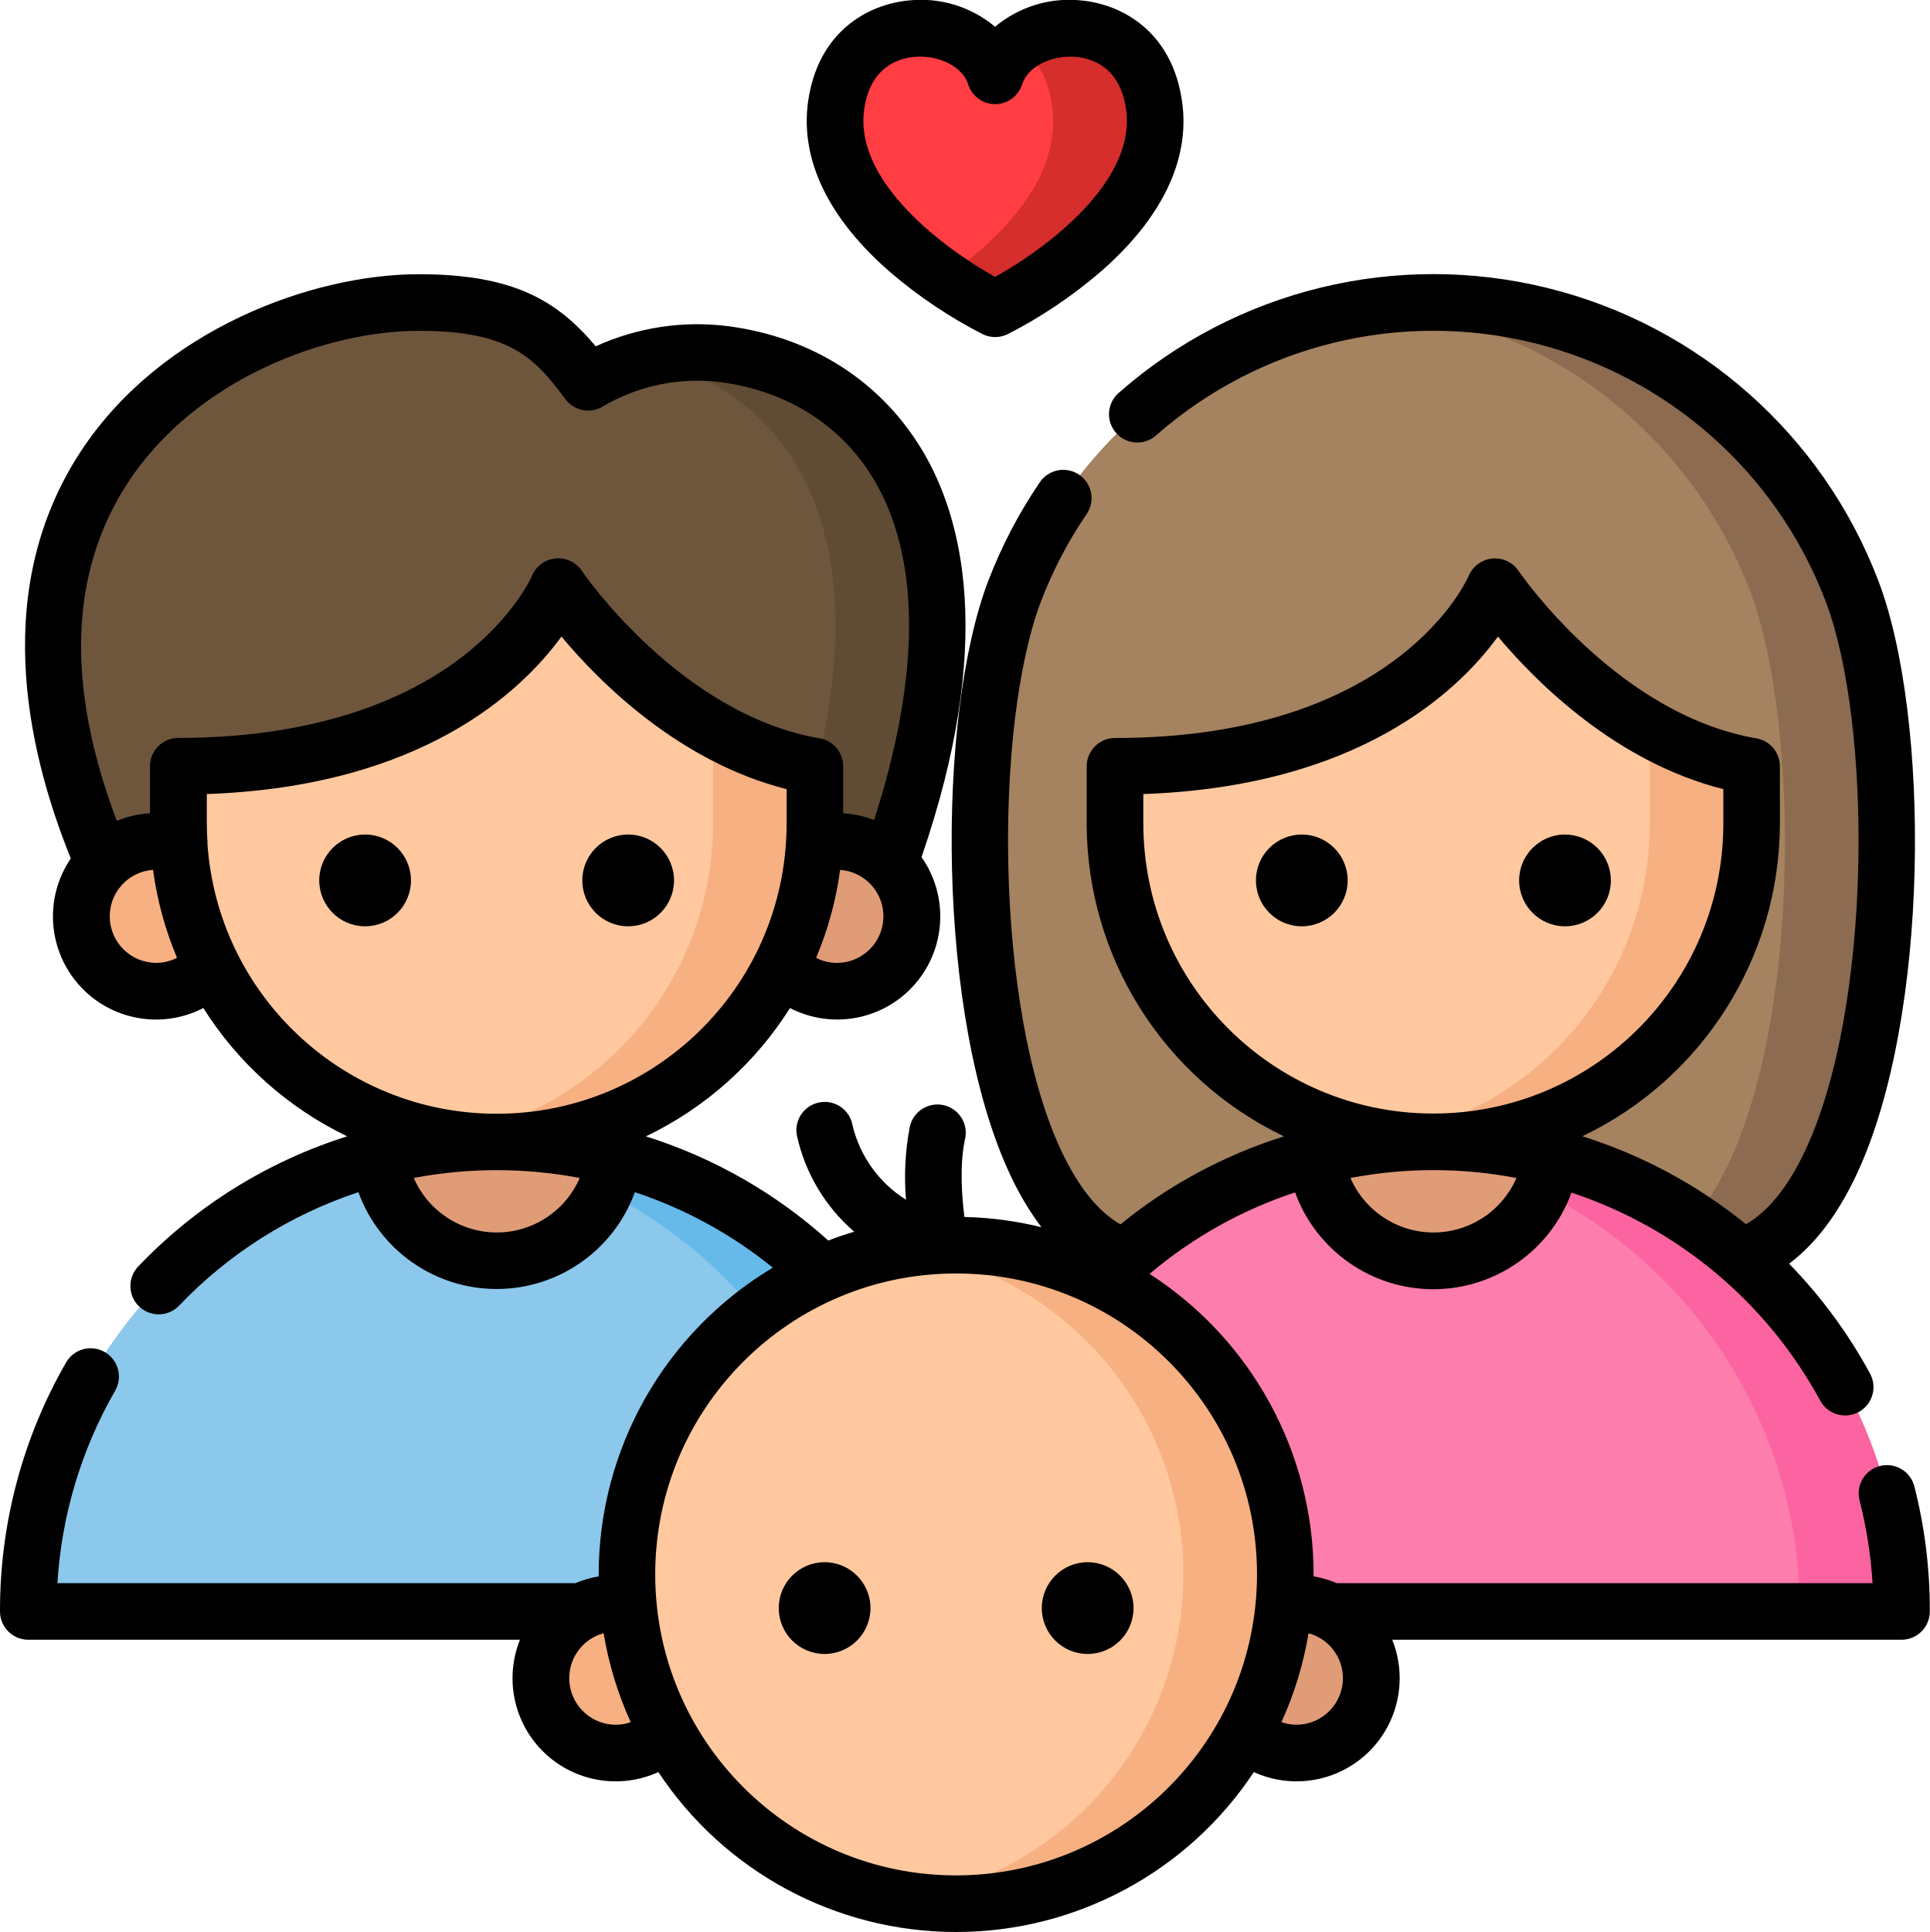
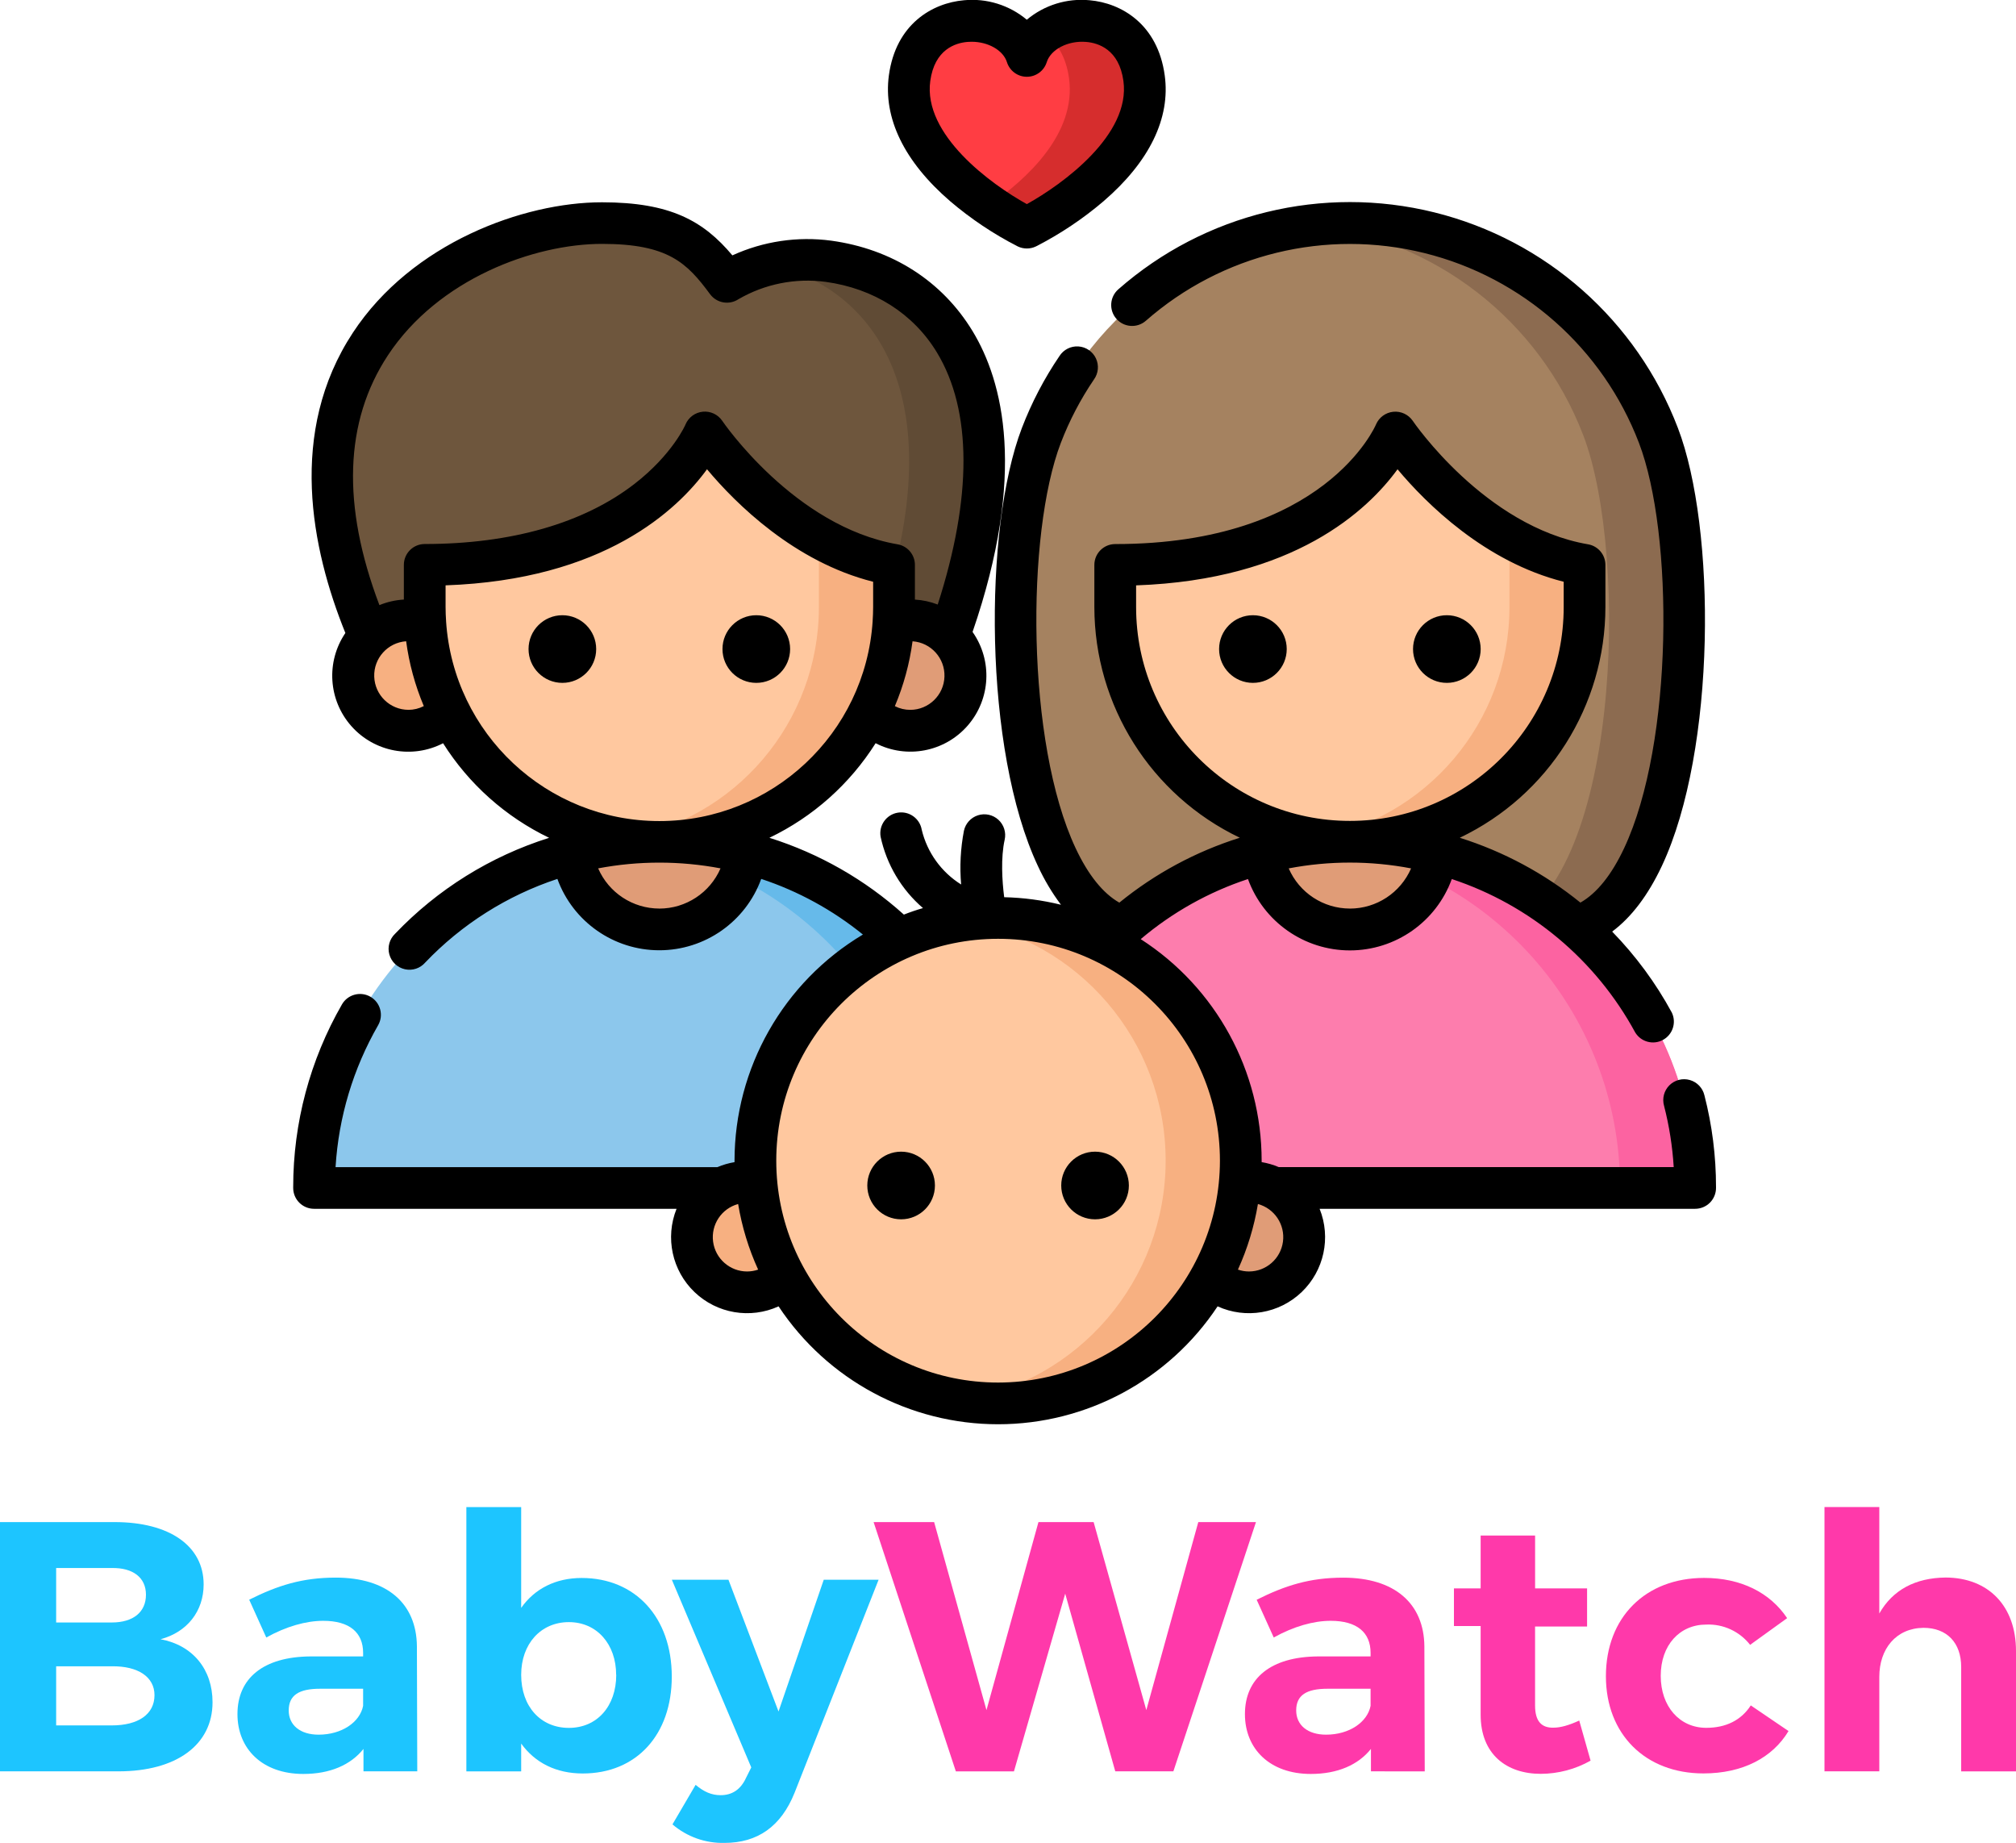
- <svg xmlns="http://www.w3.org/2000/svg" viewBox="0 0 511.58 512">
+ <svg xmlns="http://www.w3.org/2000/svg" viewBox="0 0 724.86 662.49">
  <defs>
-     <style>.cls-1{fill:#6e563d;}.cls-2{fill:#604b35;}.cls-3{fill:#e09c77;}.cls-4{fill:#f7b081;}.cls-5{fill:#a58260;}.cls-6{fill:#8c6b50;}.cls-7{fill:#ff3d43;}.cls-8{fill:#d62d2d;}.cls-9{fill:#ffc89f;}.cls-10{fill:#8cc7ec;}.cls-11{fill:#66baea;}.cls-12{fill:#fd7dad;}.cls-13{fill:#fc63a1;}</style>
+     <style>.cls-1{fill:#6e563d;}.cls-2{fill:#604b35;}.cls-3{fill:#e09c77;}.cls-4{fill:#f7b081;}.cls-5{fill:#a58260;}.cls-6{fill:#8c6b50;}.cls-7{fill:#ff3d43;}.cls-8{fill:#d62d2d;}.cls-9{fill:#ffc89f;}.cls-10{fill:#8cc7ec;}.cls-11{fill:#66baea;}.cls-12{fill:#fd7dad;}.cls-13{fill:#fc63a1;}.cls-14{fill:#1dc5ff;}.cls-15{fill:#ff39aa;}</style>
  </defs>
  <g id="katman_2" data-name="katman 2">
    <g id="katman_1-2" data-name="katman 1">
-       <path class="cls-1" d="M27.52,229C-18.56,122.2,64.9,80.17,111,80.17h0c25.51,0,34.86,7.55,44.89,21.15a56.28,56.28,0,0,1,36.51-7.43c39.25,5.38,76.32,43.48,43.36,134.76" />
-       <path class="cls-2" d="M192.41,93.9a56.45,56.45,0,0,0-21,1.1c36.85,8.34,68.6,47.08,37.33,133.67h27C268.73,137.38,231.66,99.27,192.41,93.9Z" />
-       <path class="cls-3" d="M221.88,223a19.81,19.81,0,0,0-6.08,1A83.84,83.84,0,0,1,207.08,256a19.84,19.84,0,1,0,14.8-33Z" />
-       <path class="cls-4" d="M47.49,223.94A19.85,19.85,0,1,0,56.21,256,83.83,83.83,0,0,1,47.49,223.94Z" />
-       <path class="cls-5" d="M461.58,333.24c42.5-14.36,45.91-133.34,29.28-176.71A118.82,118.82,0,0,0,379.93,80.17h0A118.83,118.83,0,0,0,269,156.53c-16.62,43.37-13.21,162.34,29.29,176.71Z" />
-       <path class="cls-6" d="M490.86,156.53A118.82,118.82,0,0,0,379.93,80.17h0a119.09,119.09,0,0,0-13.5.77,118.86,118.86,0,0,1,97.43,75.59c16.62,43.37,13.22,162.34-29.28,176.71h27C504.08,318.87,507.49,199.9,490.86,156.53Z" />
-       <path class="cls-7" d="M263.79,20.1c-5.23-16.69-38.41-19.4-42.16,8-4.26,31.16,42.16,53.73,42.16,53.73s46.42-22.57,42.16-53.73C302.2.7,269,3.41,263.79,20.1Z" />
-       <path class="cls-8" d="M305.95,28.1C303,6.32,281.4,3.57,270,11.75c4.45,3.3,7.84,8.63,8.9,16.35,2.73,20-15.32,36.39-28.66,45.62a113.93,113.93,0,0,0,13.5,8.11S310.21,59.26,305.95,28.1Z" />
-       <path class="cls-9" d="M216,203.06c-40.88-7-68-47.66-68-47.66s-19.42,47.66-100.71,47.66v15.17a84.37,84.37,0,0,0,84.37,84.37h0A84.37,84.37,0,0,0,216,218.24Z" />
-       <path class="cls-4" d="M189,193.15v25.09a84.38,84.38,0,0,1-70.87,83.28,85,85,0,0,0,13.5,1.09h0A84.37,84.37,0,0,0,216,218.24V203.06A84,84,0,0,1,189,193.15Z" />
-       <path class="cls-9" d="M464.3,203.06c-40.88-7-68-47.66-68-47.66s-19.42,47.66-100.71,47.66v15.17a84.37,84.37,0,0,0,84.37,84.37h0a84.37,84.37,0,0,0,84.37-84.37V203.06Z" />
-       <path class="cls-4" d="M437.31,193.15v25.09a84.38,84.38,0,0,1-70.87,83.28,85,85,0,0,0,13.5,1.09h0a84.37,84.37,0,0,0,84.37-84.37V203.06A84,84,0,0,1,437.31,193.15Z" />
-       <path class="cls-10" d="M255.79,427H7.5v-.3A124.14,124.14,0,0,1,131.64,302.61h0A124.14,124.14,0,0,1,255.79,426.75Z" />
-       <path class="cls-11" d="M131.64,302.61h0a125.39,125.39,0,0,0-13.5.73A124.16,124.16,0,0,1,228.79,426.75v.3h27v-.3A124.14,124.14,0,0,0,131.64,302.61Z" />
-       <path class="cls-3" d="M162.89,306.58a124.35,124.35,0,0,0-31.25-4h0a124.35,124.35,0,0,0-31.25,4,31.5,31.5,0,0,0,62.5,0Z" />
-       <path class="cls-12" d="M504.08,427H255.79v-.3A124.14,124.14,0,0,1,379.93,302.61h0A124.14,124.14,0,0,1,504.08,426.75v.3Z" />
-       <path class="cls-13" d="M379.93,302.61h0a125.39,125.39,0,0,0-13.5.73A124.16,124.16,0,0,1,477.08,426.75v.3h27v-.3A124.14,124.14,0,0,0,379.93,302.61Z" />
-       <path class="cls-3" d="M411.18,306.58a124.35,124.35,0,0,0-31.25-4h0a124.35,124.35,0,0,0-31.25,4,31.5,31.5,0,0,0,62.5,0Z" />
-       <circle class="cls-9" cx="253.44" cy="417.24" r="87.26" />
-       <path class="cls-4" d="M253.44,330a88,88,0,0,0-13.5,1,87.27,87.27,0,0,1,0,172.43A87.26,87.26,0,1,0,253.44,330Z" />
-       <path class="cls-3" d="M343.68,424.88a19.64,19.64,0,0,0-3.34.29A86.7,86.7,0,0,1,330,459.09a19.84,19.84,0,1,0,13.65-34.21Z" />
-       <path class="cls-4" d="M166.55,425.17a19.65,19.65,0,0,0-3.34-.29,19.85,19.85,0,1,0,13.65,34.21A86.7,86.7,0,0,1,166.55,425.17Z" />
-       <path d="M345.07,221.16a12.16,12.16,0,1,0,12.16,12.16A12.17,12.17,0,0,0,345.07,221.16Z" />
-       <path d="M414.8,221.16A12.16,12.16,0,1,0,427,233.32,12.17,12.17,0,0,0,414.8,221.16Z" />
-       <path d="M96.78,221.16a12.16,12.16,0,1,0,12.16,12.16A12.17,12.17,0,0,0,96.78,221.16Z" />
-       <path d="M166.51,221.16a12.16,12.16,0,1,0,12.16,12.16A12.17,12.17,0,0,0,166.51,221.16Z" />
-       <path d="M507.4,393.74a7.5,7.5,0,0,0-14.52,3.75,116.78,116.78,0,0,1,3.48,22.06h-142a27.14,27.14,0,0,0-6.16-1.79c0-.17,0-.34,0-.51a94.76,94.76,0,0,0-43.48-79.65A115.7,115.7,0,0,1,343.29,316a39,39,0,0,0,73.27.06,116.71,116.71,0,0,1,65.94,55.14A7.5,7.5,0,0,0,495.69,364a131.94,131.94,0,0,0-21.45-29.11c6.93-5.17,12.91-13.06,17.86-23.58,19.62-41.73,19.57-121.47,5.77-157.47A126.23,126.23,0,0,0,296.68,104a7.5,7.5,0,1,0,9.89,11.27,111.27,111.27,0,0,1,177.29,43.9c12.5,32.62,12.5,107.77-5.34,145.72-4.53,9.63-9.8,16.17-15.71,19.54a131.62,131.62,0,0,0-43.37-23.31,92,92,0,0,0,52.36-82.93V203.06a7.5,7.5,0,0,0-6.23-7.39c-37.12-6.38-62.82-44.06-63.07-44.43a7.57,7.57,0,0,0-13.18,1.34c-.18.43-18.39,43-93.77,43a7.5,7.5,0,0,0-7.5,7.5v15.17a92,92,0,0,0,52.3,82.9A130.41,130.41,0,0,0,297,324.47c-5.9-3.37-11.17-9.91-15.7-19.54C263.51,267,263.5,191.84,276,159.21a111.78,111.78,0,0,1,11.92-22.81,7.5,7.5,0,1,0-12.4-8.43A126.85,126.85,0,0,0,262,153.84c-13.8,36-13.85,115.73,5.77,157.47a76.82,76.82,0,0,0,8.28,13.91,94.46,94.46,0,0,0-20.41-2.71c-.75-5.87-1.26-14.18.17-20.65a7.5,7.5,0,1,0-14.65-3.22,70.42,70.42,0,0,0-1,19.3A32,32,0,0,1,226,298.29a7.5,7.5,0,0,0-14.8,2.46,46.84,46.84,0,0,0,15.24,25.67q-3.49,1-6.87,2.34a131,131,0,0,0-48.35-27.61,92.5,92.5,0,0,0,38.19-34,27.32,27.32,0,0,0,34.86-40c19.57-56.83,10.94-90.13,0-108.14s-28.93-29.52-50.86-32.52a64.85,64.85,0,0,0-35.5,5.29C147.5,79.34,135.63,72.67,111,72.67c-28.25,0-68.32,14.65-89.5,46.83-23.51,35.7-15,77.68-2.73,108A27.32,27.32,0,0,0,53.9,267.14a92.5,92.5,0,0,0,38.13,34,130.83,130.83,0,0,0-55.38,34.48A7.5,7.5,0,1,0,47.48,346,116,116,0,0,1,95,315.94a39,39,0,0,0,73.29,0,115.86,115.86,0,0,1,36.56,20,94.8,94.8,0,0,0-46.16,81.31c0,.17,0,.34,0,.51a27.14,27.14,0,0,0-6.16,1.79H15.22a116.51,116.51,0,0,1,15.3-51,7.5,7.5,0,1,0-13-7.49A131.62,131.62,0,0,0,0,426.75v.3a7.5,7.5,0,0,0,7.5,7.5H137.83a27.33,27.33,0,0,0,36.68,35.07,94.68,94.68,0,0,0,157.85,0,27.33,27.33,0,0,0,36.68-35.07h135a7.5,7.5,0,0,0,7.5-7.5v-.3A132,132,0,0,0,507.4,393.74ZM221.88,255.18a12.17,12.17,0,0,1-5.55-1.33,91.15,91.15,0,0,0,6.36-23.32,12.34,12.34,0,0,1-.81,24.65ZM34,127.75c18.14-27.54,52.62-40.08,77-40.08,23.79,0,30.55,6.84,38.86,18.1a7.54,7.54,0,0,0,10.21,1.78,49.39,49.39,0,0,1,31.31-6.23c17.35,2.38,31.58,11.41,40.06,25.43,12.63,20.87,12.68,52.06.26,90.57a27.15,27.15,0,0,0-8.2-1.78V203.06a7.5,7.5,0,0,0-6.23-7.39c-37.13-6.38-62.82-44.06-63.07-44.43a7.55,7.55,0,0,0-13.16,1.29c0,.11-4.7,10.85-18.38,21.43-18.26,14.13-44.34,21.6-75.41,21.6a7.5,7.5,0,0,0-7.5,7.5v12.47a27.14,27.14,0,0,0-8.79,2C17.39,181.67,18.4,151.49,34,127.75Zm7.38,127.42a12.34,12.34,0,0,1-.81-24.65,91.13,91.13,0,0,0,6.35,23.31A12.24,12.24,0,0,1,41.41,255.18ZM55,223.35v-.11c-.11-1.65-.18-3.32-.18-5v-7.81c56.89-2,83.31-27.06,94-41.73C159.08,181,180.2,202,208.52,209.13v9.1c0,1.68-.07,3.35-.18,5v.11a76.85,76.85,0,0,1-153.37,0Zm76.68,103.27a24,24,0,0,1-22-14.45,118.26,118.26,0,0,1,44,0A24,24,0,0,1,131.64,326.62Zm248.29,0a24,24,0,0,1-22-14.44,117.11,117.11,0,0,1,44,0A24,24,0,0,1,379.93,326.62ZM303.06,218.24v-7.81c56.89-2,83.32-27.06,94-41.73C407.37,181,428.49,202,456.81,209.13v9.1a76.87,76.87,0,0,1-153.74,0ZM163.21,457.07A12.34,12.34,0,0,1,160,432.82a94,94,0,0,0,7.19,23.58A12.19,12.19,0,0,1,163.21,457.07ZM253.44,497a79.76,79.76,0,1,1,79.76-79.76A79.85,79.85,0,0,1,253.44,497Zm90.23-39.93a12.19,12.19,0,0,1-4-.67,94,94,0,0,0,7.19-23.58,12.34,12.34,0,0,1-3.24,24.25Z" />
-       <path d="M218.58,414a12.16,12.16,0,1,0,12.16,12.16A12.17,12.17,0,0,0,218.58,414Z" />
-       <path d="M288.31,414a12.16,12.16,0,1,0,12.16,12.16A12.17,12.17,0,0,0,288.31,414Z" />
-       <path d="M236.22,72.34a125.7,125.7,0,0,0,24.29,16.24,7.56,7.56,0,0,0,6.56,0,125.7,125.7,0,0,0,24.29-16.24c16.51-14.22,24.12-29.87,22-45.25-2.52-18.42-15.6-26-27-27a30.61,30.61,0,0,0-22.59,7,30.62,30.62,0,0,0-22.59-7c-11.4,1-24.48,8.54-27,27C212.09,42.47,219.71,58.11,236.22,72.34Zm-7.16-43.22c1.56-11.38,9.06-13.69,13.39-14.05q.73-.06,1.45-.06c6,0,11.39,3.06,12.73,7.34a7.5,7.5,0,0,0,14.31,0c1.45-4.63,7.68-7.83,14.18-7.28,4.33.36,11.84,2.67,13.39,14.05,2.64,19.29-21.73,37.06-34.73,44.26C250.79,66.17,226.42,48.4,229.06,29.12Z" />
+       <path class="cls-1" d="M132.95,229C86.87,122.2,170.33,80.17,216.44,80.17h0c25.51,0,34.86,7.55,44.89,21.15a56.28,56.28,0,0,1,36.51-7.43c39.25,5.38,76.32,43.48,43.36,134.76" />
+       <path class="cls-2" d="M297.83,93.9a56.45,56.45,0,0,0-21,1.1c36.85,8.34,68.6,47.08,37.33,133.67h27C374.15,137.38,337.08,99.27,297.83,93.9Z" />
+       <path class="cls-3" d="M327.3,223a19.81,19.81,0,0,0-6.08,1A83.84,83.84,0,0,1,312.5,256a19.84,19.84,0,1,0,14.8-33Z" />
+       <path class="cls-4" d="M152.91,223.94A19.85,19.85,0,1,0,161.64,256,83.83,83.83,0,0,1,152.91,223.94Z" />
+       <path class="cls-5" d="M567,333.24c42.5-14.36,45.91-133.34,29.28-176.71A118.82,118.82,0,0,0,485.36,80.17h0a118.83,118.83,0,0,0-110.93,76.36c-16.62,43.37-13.21,162.34,29.29,176.71Z" />
+       <path class="cls-6" d="M596.29,156.53A118.82,118.82,0,0,0,485.36,80.17h0a119.09,119.09,0,0,0-13.5.77,118.86,118.86,0,0,1,97.43,75.59C585.91,199.9,582.5,318.87,540,333.24h27C609.5,318.87,612.91,199.9,596.29,156.53Z" />
+       <path class="cls-7" d="M369.21,20.1C364,3.41,330.8.7,327.05,28.1c-4.26,31.16,42.16,53.73,42.16,53.73s46.42-22.57,42.16-53.73C407.62.7,374.44,3.41,369.21,20.1Z" />
+       <path class="cls-8" d="M411.37,28.1c-3-21.78-24.55-24.52-35.9-16.35,4.45,3.3,7.84,8.63,8.9,16.35,2.73,20-15.32,36.39-28.66,45.62a113.93,113.93,0,0,0,13.5,8.11S415.64,59.26,411.37,28.1Z" />
+       <path class="cls-9" d="M321.44,203.06c-40.88-7-68-47.66-68-47.66S234,203.06,152.7,203.06v15.17a84.37,84.37,0,0,0,84.37,84.37h0a84.37,84.37,0,0,0,84.37-84.37Z" />
+       <path class="cls-4" d="M294.44,193.15v25.09a84.38,84.38,0,0,1-70.87,83.28,85,85,0,0,0,13.5,1.09h0a84.37,84.37,0,0,0,84.37-84.37V203.06A84,84,0,0,1,294.44,193.15Z" />
+       <path class="cls-9" d="M569.73,203.06c-40.88-7-68-47.66-68-47.66S482.28,203.06,401,203.06v15.17a84.37,84.37,0,0,0,84.37,84.37h0a84.37,84.37,0,0,0,84.37-84.37V203.06Z" />
+       <path class="cls-4" d="M542.73,193.15v25.09a84.38,84.38,0,0,1-70.87,83.28,85,85,0,0,0,13.5,1.09h0a84.37,84.37,0,0,0,84.37-84.37V203.06A84,84,0,0,1,542.73,193.15Z" />
+       <path class="cls-10" d="M361.21,427H112.92v-.3A124.14,124.14,0,0,1,237.07,302.61h0A124.14,124.14,0,0,1,361.21,426.75Z" />
+       <path class="cls-11" d="M237.07,302.61h0a125.39,125.39,0,0,0-13.5.73A124.16,124.16,0,0,1,334.21,426.75v.3h27v-.3A124.14,124.14,0,0,0,237.07,302.61Z" />
+       <path class="cls-3" d="M268.32,306.58a124.35,124.35,0,0,0-31.25-4h0a124.35,124.35,0,0,0-31.25,4,31.5,31.5,0,0,0,62.5,0Z" />
+       <path class="cls-12" d="M609.5,427H361.21v-.3A124.14,124.14,0,0,1,485.36,302.61h0A124.14,124.14,0,0,1,609.5,426.75v.3Z" />
+       <path class="cls-13" d="M485.36,302.61h0a125.39,125.39,0,0,0-13.5.73A124.16,124.16,0,0,1,582.5,426.75v.3h27v-.3A124.14,124.14,0,0,0,485.36,302.61Z" />
+       <path class="cls-3" d="M516.61,306.58a124.35,124.35,0,0,0-31.25-4h0a124.35,124.35,0,0,0-31.25,4,31.5,31.5,0,0,0,62.5,0Z" />
+       <circle class="cls-9" cx="358.87" cy="417.24" r="87.26" />
+       <path class="cls-4" d="M358.87,330a88,88,0,0,0-13.5,1,87.27,87.27,0,0,1,0,172.43A87.26,87.26,0,1,0,358.87,330Z" />
+       <path class="cls-3" d="M449.1,424.88a19.64,19.64,0,0,0-3.34.29,86.7,86.7,0,0,1-10.31,33.92,19.84,19.84,0,1,0,13.65-34.21Z" />
+       <path class="cls-4" d="M272,425.17a19.65,19.65,0,0,0-3.34-.29,19.85,19.85,0,1,0,13.65,34.21A86.7,86.7,0,0,1,272,425.17Z" />
+       <path d="M450.49,221.16a12.16,12.16,0,1,0,12.16,12.16A12.17,12.17,0,0,0,450.49,221.16Z" />
+       <path d="M520.22,221.16a12.16,12.16,0,1,0,12.16,12.16A12.17,12.17,0,0,0,520.22,221.16Z" />
+       <path d="M202.2,221.16a12.16,12.16,0,1,0,12.16,12.16A12.17,12.17,0,0,0,202.2,221.16Z" />
+       <path d="M271.93,221.16a12.16,12.16,0,1,0,12.16,12.16A12.17,12.17,0,0,0,271.93,221.16Z" />
+       <path d="M612.83,393.74a7.5,7.5,0,1,0-14.52,3.75,116.78,116.78,0,0,1,3.48,22.06h-142a27.14,27.14,0,0,0-6.16-1.79c0-.17,0-.34,0-.51a94.76,94.76,0,0,0-43.48-79.65A115.7,115.7,0,0,1,448.71,316,39,39,0,0,0,522,316a116.71,116.71,0,0,1,65.94,55.14A7.5,7.5,0,0,0,601.11,364a131.94,131.94,0,0,0-21.45-29.11c6.93-5.17,12.91-13.06,17.86-23.58,19.62-41.73,19.57-121.47,5.77-157.47A126.23,126.23,0,0,0,402.1,104,7.5,7.5,0,1,0,412,115.31a111.27,111.27,0,0,1,177.29,43.9c12.5,32.62,12.5,107.77-5.34,145.72-4.53,9.63-9.8,16.17-15.71,19.54a131.62,131.62,0,0,0-43.37-23.31,92,92,0,0,0,52.36-82.93V203.06a7.5,7.5,0,0,0-6.23-7.39c-37.12-6.38-62.82-44.06-63.07-44.43a7.57,7.57,0,0,0-13.18,1.34c-.18.43-18.39,43-93.77,43a7.5,7.5,0,0,0-7.5,7.5v15.17a92,92,0,0,0,52.3,82.9,130.41,130.41,0,0,0-43.32,23.33c-5.9-3.37-11.17-9.91-15.7-19.54-17.84-37.95-17.84-113.1-5.34-145.72a111.78,111.78,0,0,1,11.92-22.81,7.5,7.5,0,1,0-12.4-8.43,126.85,126.85,0,0,0-13.52,25.88c-13.8,36-13.85,115.73,5.77,157.47a76.82,76.82,0,0,0,8.28,13.91,94.46,94.46,0,0,0-20.41-2.71c-.75-5.87-1.26-14.18.17-20.65a7.5,7.5,0,1,0-14.65-3.22,70.42,70.42,0,0,0-1,19.3,32,32,0,0,1-14.16-19.65,7.5,7.5,0,0,0-14.8,2.46,46.84,46.84,0,0,0,15.24,25.67q-3.49,1-6.87,2.34a131,131,0,0,0-48.35-27.61,92.5,92.5,0,0,0,38.19-34,27.32,27.32,0,0,0,34.86-40c19.57-56.83,10.94-90.13,0-108.14s-28.93-29.52-50.86-32.52a64.85,64.85,0,0,0-35.5,5.29c-10.43-12.42-22.3-19.08-46.92-19.08-28.25,0-68.32,14.65-89.5,46.83-23.51,35.7-15,77.68-2.73,108a27.32,27.32,0,0,0,35.13,39.63,92.5,92.5,0,0,0,38.13,34,130.83,130.83,0,0,0-55.38,34.48A7.5,7.5,0,1,0,152.9,346a116,116,0,0,1,47.51-30.05,39,39,0,0,0,73.29,0,115.86,115.86,0,0,1,36.56,20,94.8,94.8,0,0,0-46.16,81.31c0,.17,0,.34,0,.51a27.14,27.14,0,0,0-6.16,1.79H120.65a116.51,116.51,0,0,1,15.3-51,7.5,7.5,0,1,0-13-7.49,131.62,131.62,0,0,0-17.53,65.67v.3a7.5,7.5,0,0,0,7.5,7.5H243.26a27.33,27.33,0,0,0,36.68,35.07,94.68,94.68,0,0,0,157.85,0,27.33,27.33,0,0,0,36.68-35.07h135A7.5,7.5,0,0,0,617,427v-.3A132,132,0,0,0,612.83,393.74ZM327.3,255.18a12.17,12.17,0,0,1-5.55-1.33,91.15,91.15,0,0,0,6.36-23.32,12.34,12.34,0,0,1-.81,24.65ZM139.46,127.75c18.14-27.54,52.62-40.08,77-40.08,23.79,0,30.55,6.84,38.86,18.1a7.54,7.54,0,0,0,10.21,1.78,49.39,49.39,0,0,1,31.31-6.23c17.35,2.38,31.58,11.41,40.06,25.43,12.63,20.87,12.68,52.06.26,90.57a27.15,27.15,0,0,0-8.2-1.78V203.06a7.5,7.5,0,0,0-6.23-7.39c-37.13-6.38-62.82-44.06-63.07-44.43a7.55,7.55,0,0,0-13.16,1.29c0,.11-4.7,10.85-18.38,21.43-18.26,14.13-44.34,21.6-75.41,21.6a7.5,7.5,0,0,0-7.5,7.5v12.47a27.14,27.14,0,0,0-8.79,2C122.82,181.67,123.83,151.49,139.46,127.75Zm7.38,127.42a12.34,12.34,0,0,1-.81-24.65,91.13,91.13,0,0,0,6.35,23.31A12.24,12.24,0,0,1,146.83,255.18Zm13.55-31.83v-.11c-.11-1.65-.18-3.32-.18-5v-7.81c56.89-2,83.31-27.06,94-41.73C264.5,181,285.62,202,313.94,209.13v9.1c0,1.68-.07,3.35-.18,5v.11a76.85,76.85,0,0,1-153.37,0Zm76.68,103.27a24,24,0,0,1-22-14.45,118.26,118.26,0,0,1,44,0A24,24,0,0,1,237.07,326.62Zm248.29,0a24,24,0,0,1-22-14.44,117.11,117.11,0,0,1,44,0A24,24,0,0,1,485.36,326.62ZM408.49,218.24v-7.81c56.89-2,83.32-27.06,94-41.73C512.79,181,533.91,202,562.23,209.13v9.1a76.87,76.87,0,0,1-153.74,0ZM268.63,457.07a12.34,12.34,0,0,1-3.23-24.25,94,94,0,0,0,7.19,23.58A12.19,12.19,0,0,1,268.63,457.07ZM358.87,497a79.76,79.76,0,1,1,79.76-79.76A79.85,79.85,0,0,1,358.87,497Zm90.23-39.93a12.19,12.19,0,0,1-4-.67,94,94,0,0,0,7.19-23.58,12.34,12.34,0,0,1-3.24,24.25Z" />
+       <path d="M324,414a12.16,12.16,0,1,0,12.16,12.16A12.17,12.17,0,0,0,324,414Z" />
+       <path d="M393.73,414a12.16,12.16,0,1,0,12.16,12.16A12.17,12.17,0,0,0,393.73,414Z" />
+       <path d="M341.64,72.34a125.7,125.7,0,0,0,24.29,16.24,7.56,7.56,0,0,0,6.56,0,125.7,125.7,0,0,0,24.29-16.24c16.51-14.22,24.12-29.87,22-45.25-2.52-18.42-15.6-26-27-27a30.61,30.61,0,0,0-22.59,7,30.62,30.62,0,0,0-22.59-7c-11.4,1-24.48,8.54-27,27C317.52,42.47,325.13,58.11,341.64,72.34Zm-7.16-43.22c1.56-11.38,9.06-13.69,13.39-14.05q.73-.06,1.45-.06c6,0,11.39,3.06,12.73,7.34a7.5,7.5,0,0,0,14.31,0c1.45-4.63,7.68-7.83,14.18-7.28,4.33.36,11.84,2.67,13.39,14.05,2.64,19.29-21.73,37.06-34.73,44.26C356.21,66.17,331.85,48.4,334.48,29.12Z" />
+       <path class="cls-14" d="M73.22,569.56c0,9.6-5.89,17.15-15.49,19.71,11.65,2.18,18.69,10.88,18.69,22.66,0,15.36-13.06,24.83-33.79,24.83H0v-89.6H41.22C60.93,547.16,73.22,555.73,73.22,569.56Zm-20.74,3.71c0-6.14-4.61-9.73-12.29-9.6h-20v19.58h20C47.87,583.25,52.48,579.54,52.48,573.27Zm3.07,36.1c0-6.53-5.89-10.5-15.36-10.37h-20v21.25h20C49.67,620.25,55.55,616.28,55.55,609.37Z" />
+       <path class="cls-14" d="M130.69,636.76V628.7c-4.61,5.76-12,9-21.63,9-14.72,0-23.68-9-23.68-21.51,0-12.93,9.34-20.61,26.24-20.74h18.94v-1.28c0-7.3-4.86-11.52-14.34-11.52-6.14,0-13.31,2-20.48,6L89.6,575.06c10.24-5.12,19.07-7.94,31.11-7.94,18.43,0,29.06,9.22,29.19,24.71l.13,44.93Zm-.13-23.55v-6.14H115.07c-7.55,0-11.26,2.3-11.26,7.81,0,5.25,4.1,8.7,10.75,8.7C122.88,623.58,129.41,619.1,130.56,613.21Z" />
+       <path class="cls-14" d="M241.54,602.71c0,20.87-12.67,34.82-32,34.82-9.6,0-17.15-3.84-22.15-10.75v10H167.68v-95h19.71V578c4.86-6.91,12.42-10.75,21.76-10.75C228.48,567.25,241.54,581.46,241.54,602.71Zm-20-.64c0-11-6.91-18.95-17-18.95s-17.15,7.81-17.15,18.95c0,11.39,7,19.07,17.15,19.07S221.57,613.34,221.57,602.07Z" />
+       <path class="cls-14" d="M260.48,662.49a27.7,27.7,0,0,1-18.69-6.66l8.32-14.21c3.07,2.56,5.76,3.71,9,3.71,4.1,0,7.17-2,9.09-6.14l1.92-3.84-28.55-67.46h20.35l18,47.36,16.26-47.36H315.9L285.7,644.44C280.83,656.6,272.38,662.49,260.48,662.49Z" />
+       <path class="cls-15" d="M335.87,547.16l18.82,67.59,18.69-67.59h19.84l18.94,67.59,18.69-67.59h20.74l-29.7,89.6H401l-18-63.87-18.43,63.88H343.68l-29.57-89.6Z" />
+       <path class="cls-15" d="M492.93,636.76V628.7c-4.61,5.76-12,9-21.63,9-14.72,0-23.68-9-23.68-21.51,0-12.93,9.34-20.61,26.24-20.74H492.8v-1.28c0-7.3-4.86-11.52-14.34-11.52-6.14,0-13.31,2-20.48,6l-6.14-13.57c10.24-5.12,19.07-7.94,31.11-7.94,18.43,0,29.06,9.22,29.19,24.71l.13,44.93Zm-.13-23.55v-6.14H477.31c-7.55,0-11.26,2.3-11.26,7.81,0,5.25,4.1,8.7,10.75,8.7C485.12,623.58,491.65,619.1,492.8,613.21Z" />
+       <path class="cls-15" d="M571.9,632.92A36.68,36.68,0,0,1,554,637.66c-12.29,0-21.63-7-21.63-21.25V584.53h-9.6V571h9.6V552h19.58V571h18.69v13.7H551.94v28.42c0,5.76,2.43,8.06,6.66,7.94,2.56,0,5.63-.9,9.22-2.56Z" />
+       <path class="cls-15" d="M613.5,584c-9.6,0-16.38,7.42-16.38,18.43s6.78,18.69,16.38,18.69c7,0,12.54-2.69,16-8.06l13.57,9.22c-5.76,9.6-16.51,15.23-30.59,15.23-20.87,0-35.07-14.08-35.07-34.95,0-21.12,14.21-35.33,35.33-35.33,13.18,0,23.68,5.25,29.83,14.46l-13.31,9.6A19,19,0,0,0,613.5,584Z" />
+       <path class="cls-15" d="M724.86,593.5v43.27H705.15V599.25c0-8.7-5.12-14.08-13.57-14.08-9.86.13-15.87,7.55-15.87,17.66v33.92H656v-95h19.71v38.27c4.86-8.58,13.06-12.8,23.81-12.93C715,567.13,724.86,577.37,724.86,593.5Z" />
    </g>
  </g>
</svg>
